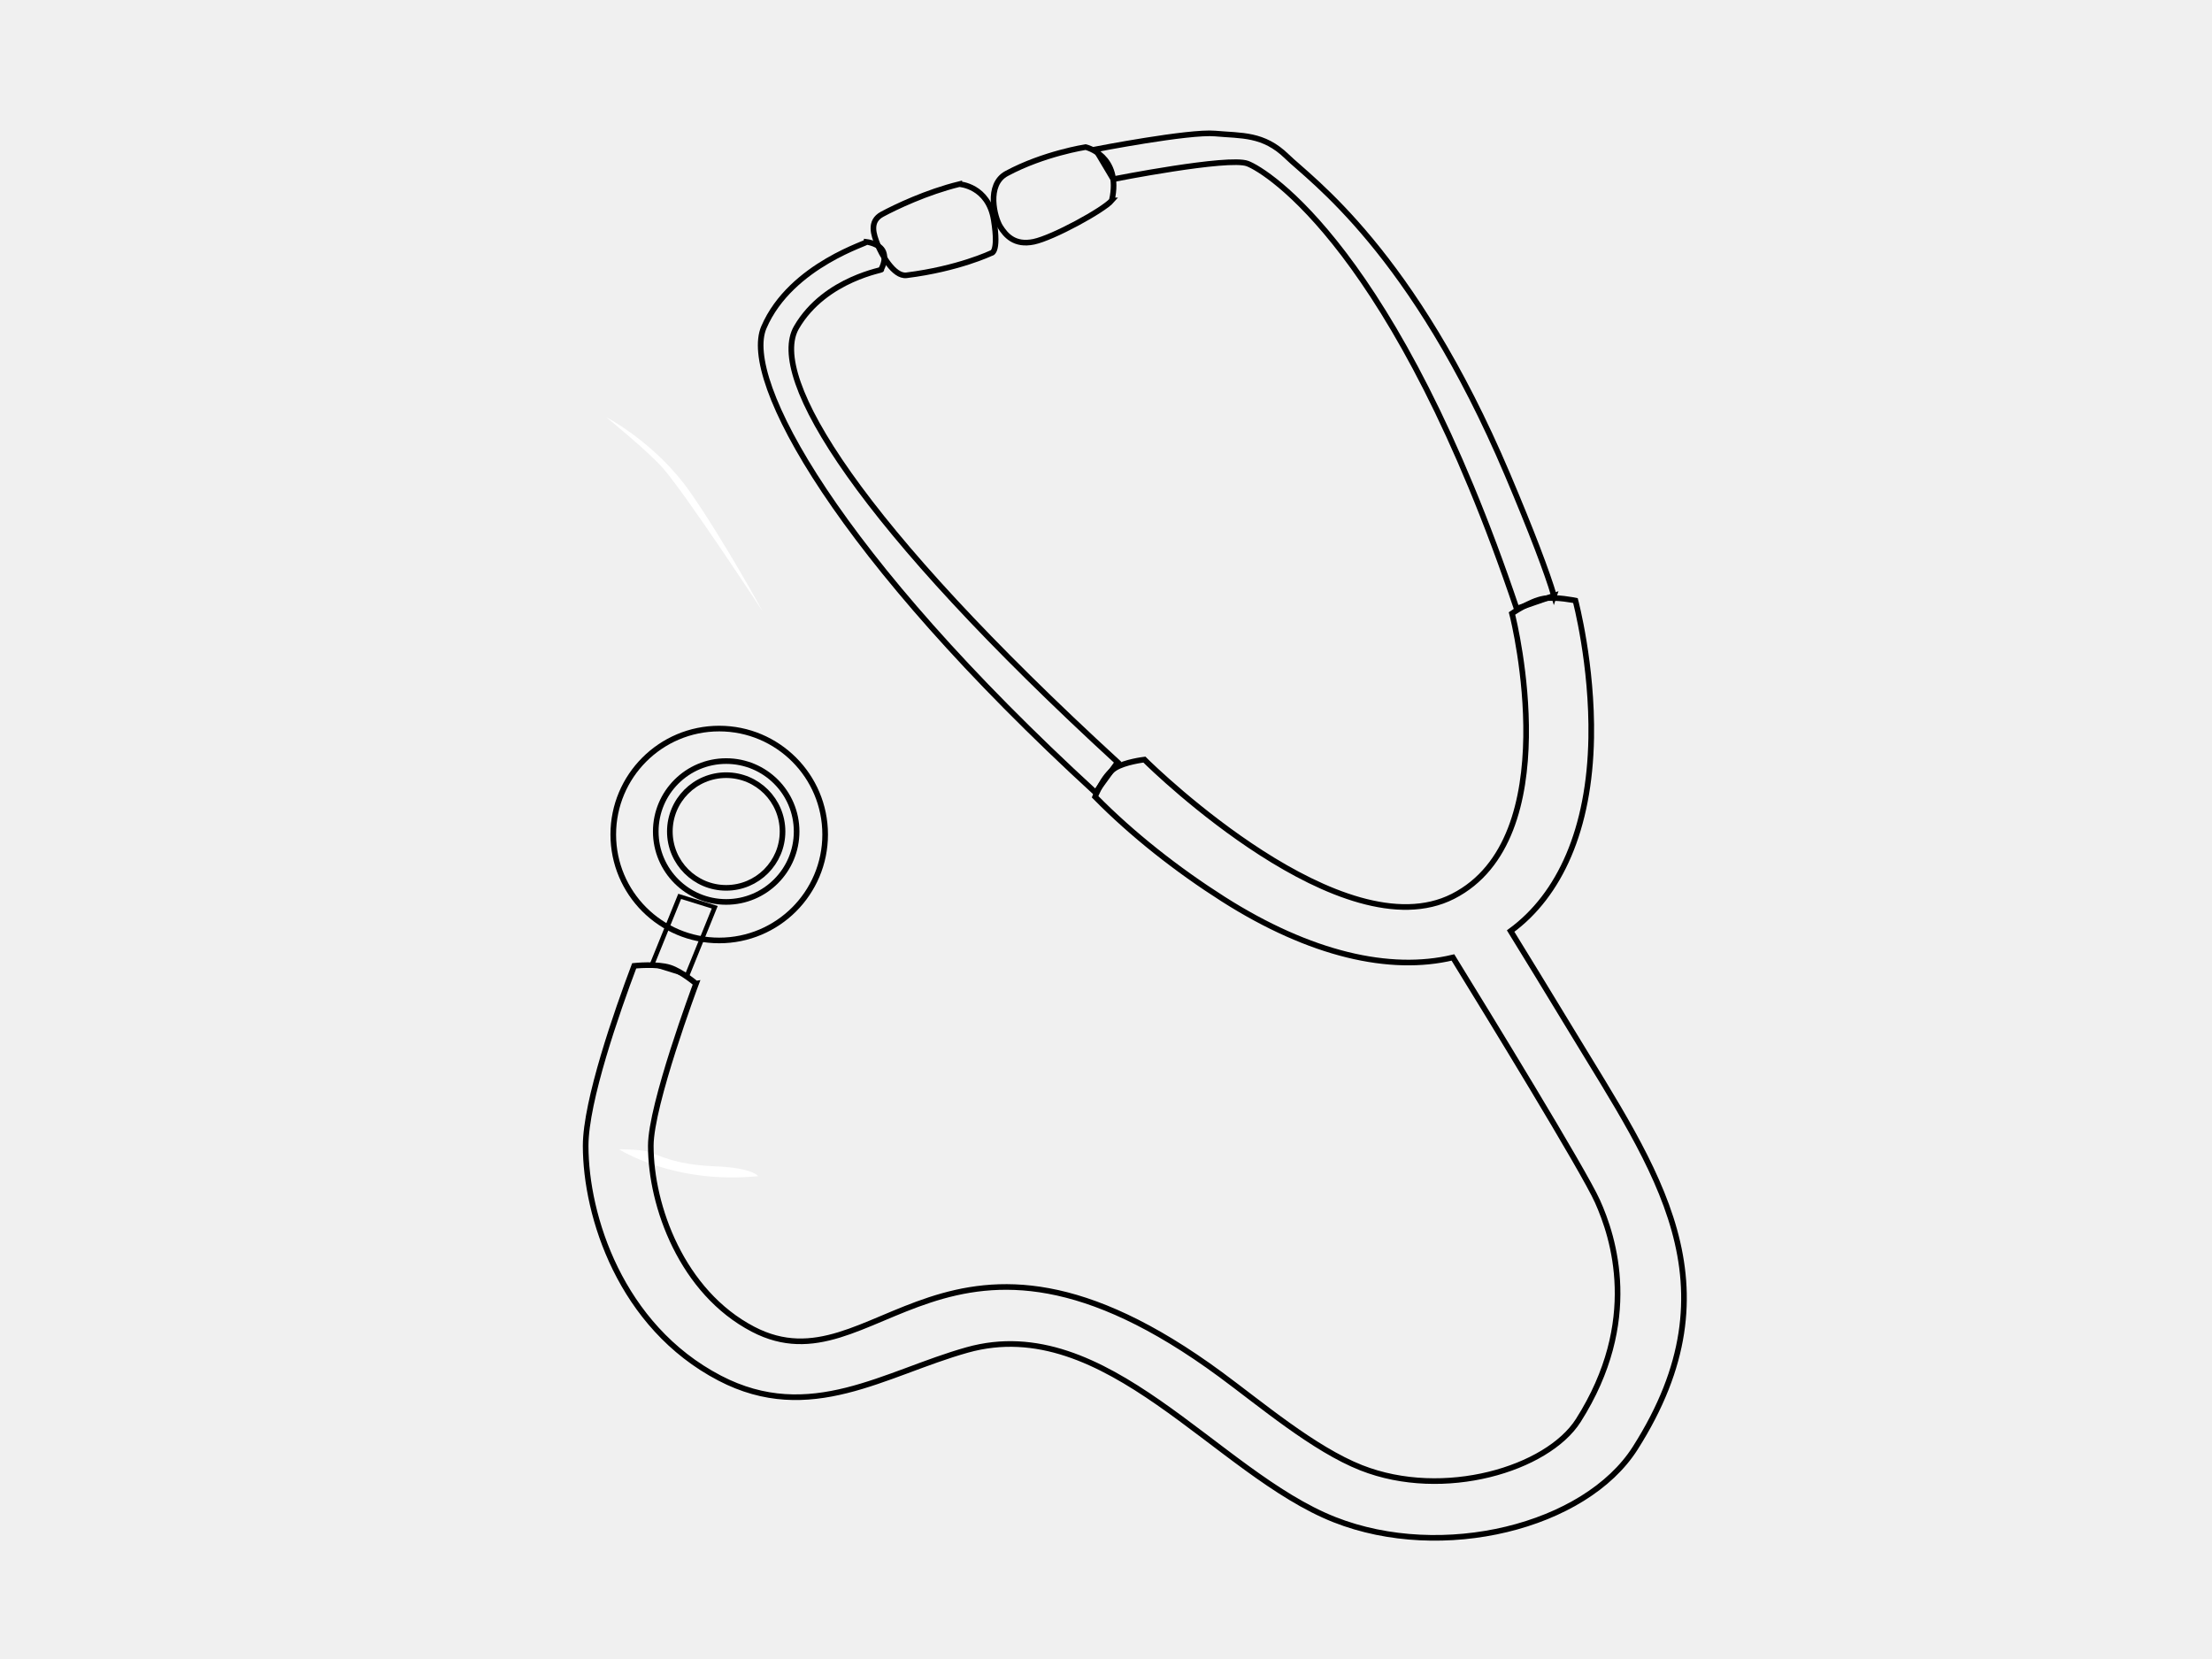
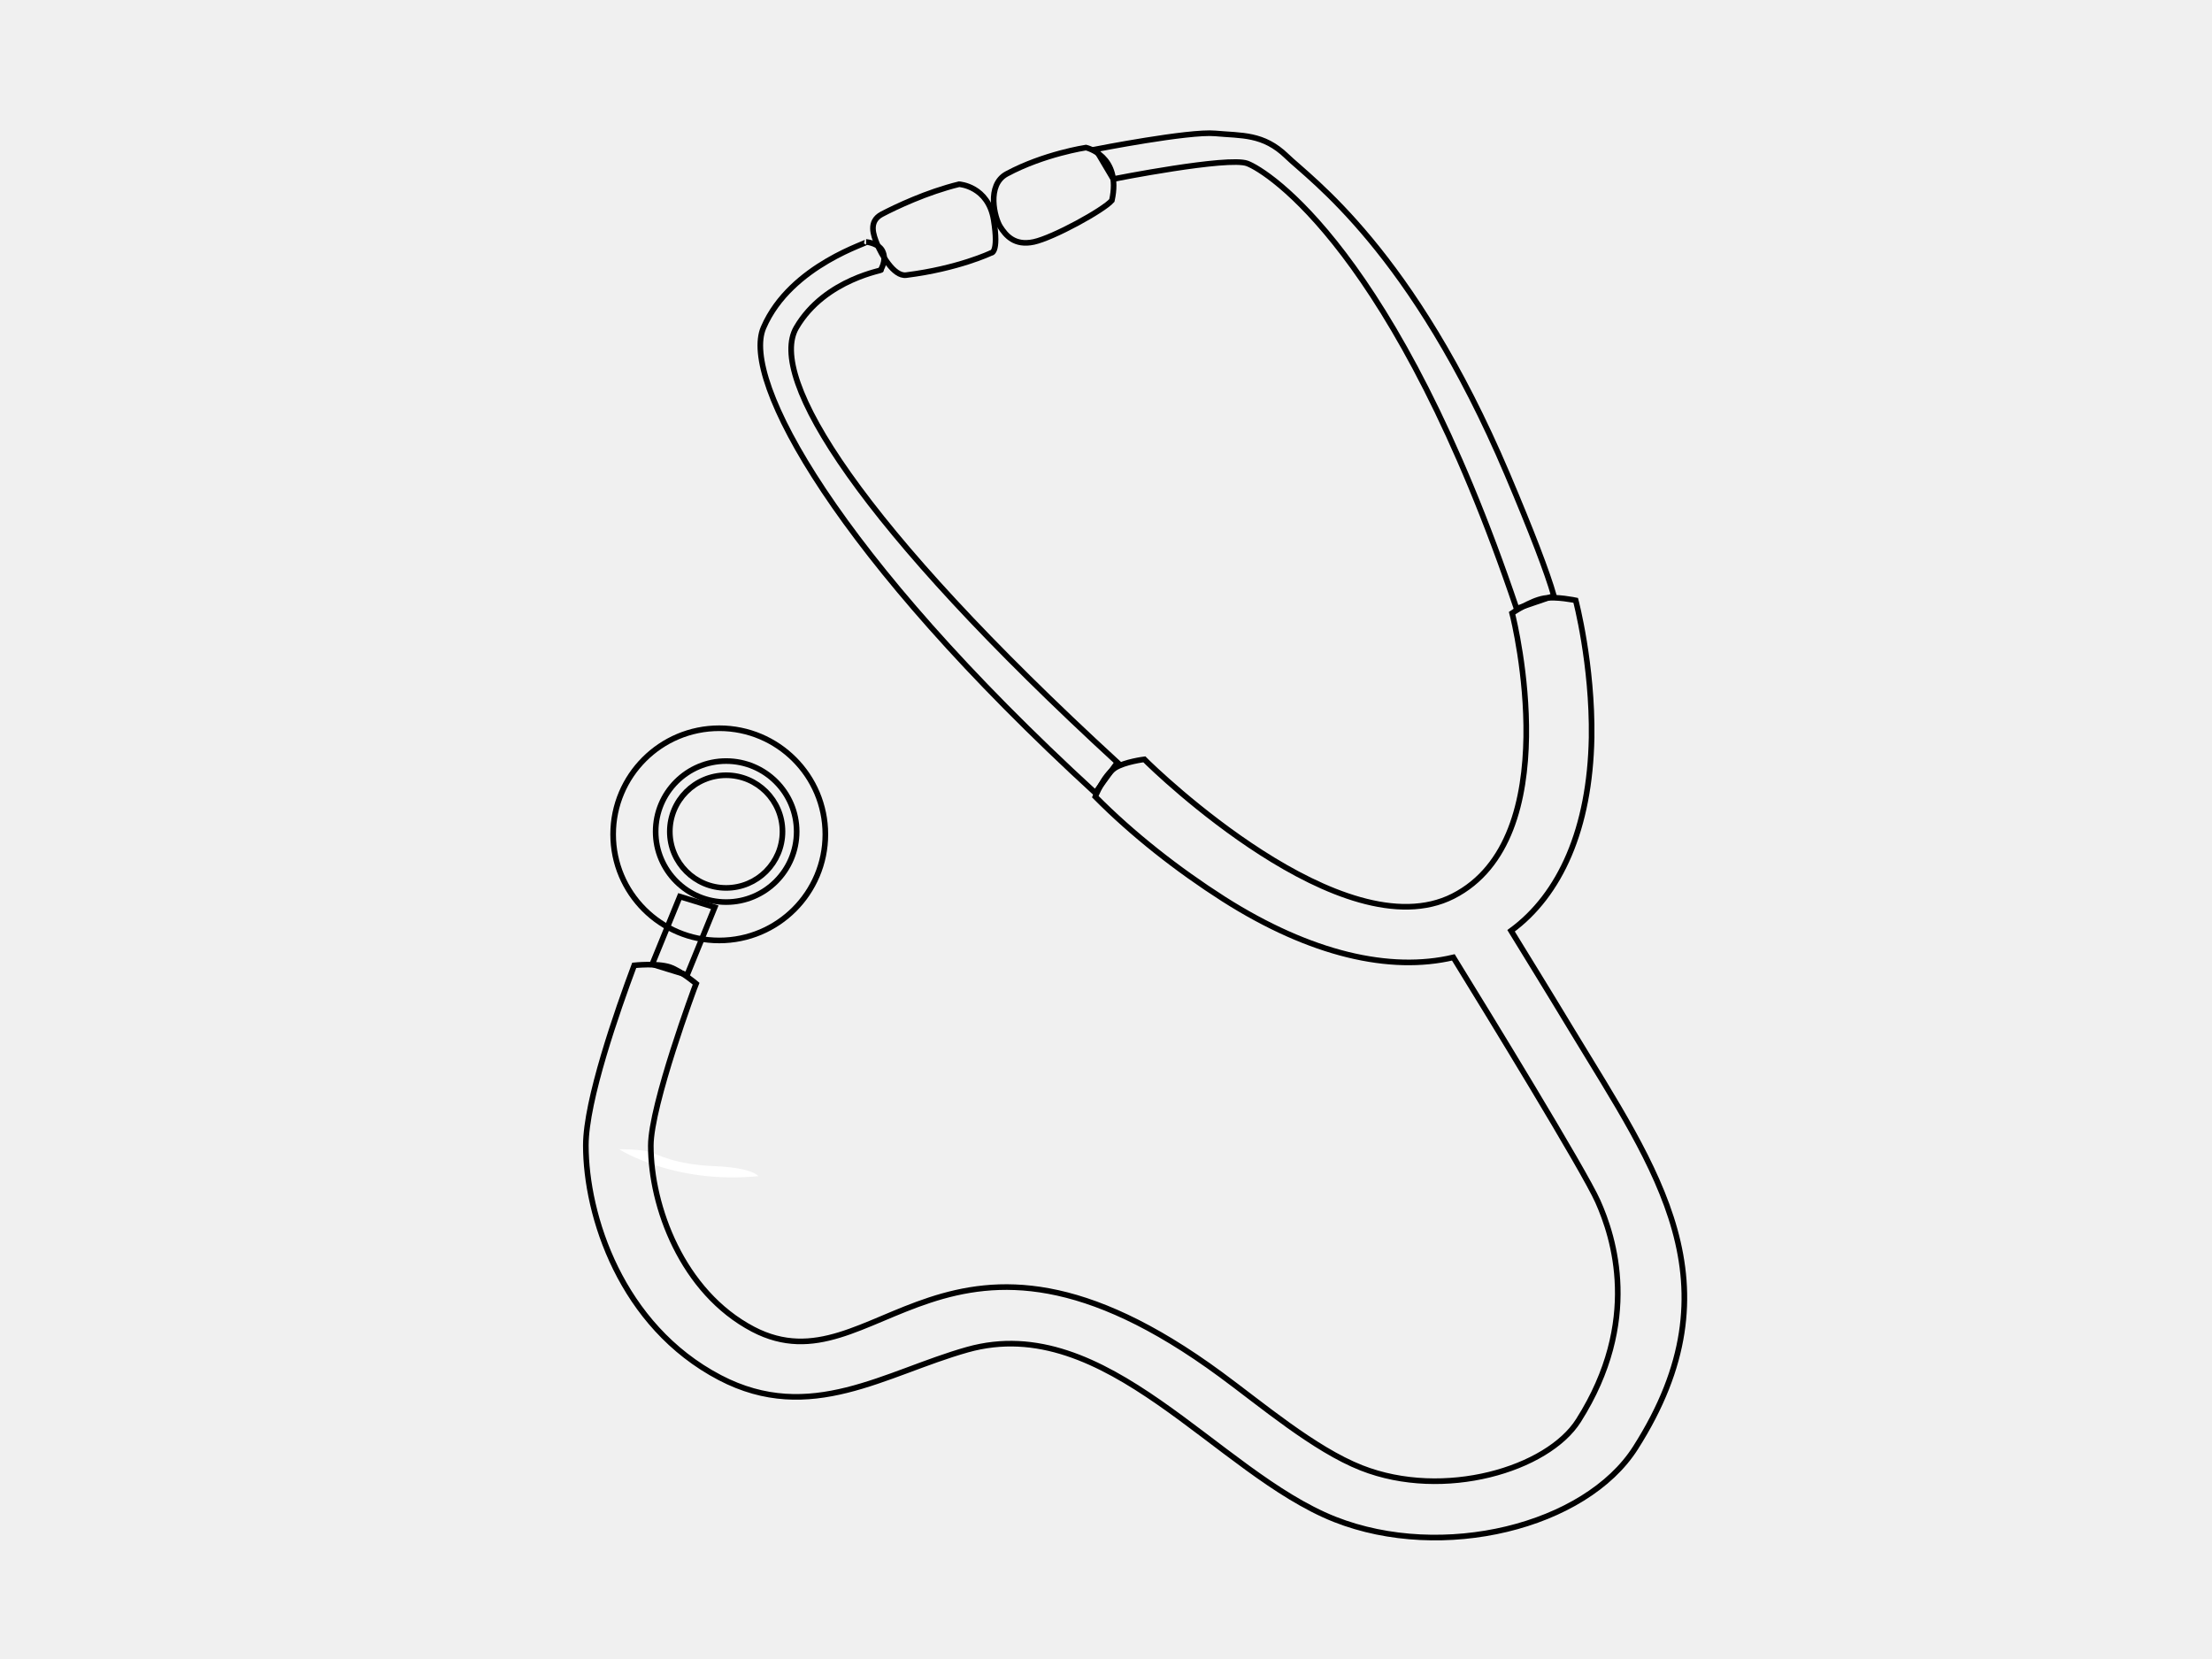
- <svg xmlns="http://www.w3.org/2000/svg" xmlns:xlink="http://www.w3.org/1999/xlink" viewBox="0 0 640 480">
-   <defs>
-     <clipPath id="d">
-       <use xlink:href="#c" />
-     </clipPath>
-     <path id="c" d="m159.91 201.46c46.575 34.697 81.758 46.493 113.89 40.593 32.136-5.896 43.344-20.908 51.146-43.534 7.796-22.623-3.806-55.9-3.806-55.9l3.648 1.54c0.02 0.054 8.407 20.434 8.079 43.782-0.328 23.455-13.369 56.591-48.773 68.401-29.503 9.84-60.632-2.016-84.554-14.339-23.979-12.357-40.692-27.127-40.738-27.167l1.105-13.376" />
-   </defs>
-   <rect x="186.58" y="278.1" width="13.1" height="25.783" clip-path="url(#d)" fill="#fff" />
-   <g fill="none" stroke="#000" stroke-miterlimit="3.864" stroke-width="1.629">
-     <circle cx="208.09" cy="241.45" r="30.652" />
-     <circle cx="210.11" cy="240.58" r="20.377" />
-     <circle cx="210.11" cy="240.58" r="16.302" />
-     <rect transform="matrix(.2762 -.68099 .77917 .2414 -246.37 325.83)" x="236.94" y="474.37" width="28.837" height="13.024" />
-     <path d="m277.55 53.275s8.383 0.463 9.973 10.337c1.59 9.874-0.795 9.641-0.795 9.641s-9.446 4.527-24.45 6.399c-3.709 0.464-7.321-6.255-8.38-8.947-1.061-2.692-2.553-6.631 1.324-8.715 3.876-2.085 12.887-6.399 22.328-8.716z" />
-     <path d="m250.65 69.978c1.756 0-21.798 6.399-29.652 24.757-6.479 15.149 21.142 65.943 95.981 134.59l6.39-8.787c-74.839-68.653-101.31-111.39-92.928-125.81 8.381-14.42 26.205-16.738 24.45-16.738 0 0 1.656-2.634 0.695-5.094-0.961-2.461-4.935-2.924-4.935-2.924z" />
-   </g>
-   <path d="m179.08 332.52s15.93 10.227 40.265 7.78c0 0-1.398-2.424-12.63-2.858-11.235-0.432-16.402-3.289-18.734-4.105-2.334-0.818-8.901-0.818-8.901-0.818" fill="#fff" />
-   <path d="m449.62 172.36l-10.803 3.738c-34.95-103.74-72.346-126.7-77.877-128.77-5.536-2.074-38.841 4.513-38.841 4.513l-5.141-8.628s27.046-5.264 34.65-4.574c7.605 0.691 13.929 0 20.744 6.647 6.815 6.647 36.348 27.246 63.81 92.03 6.93 16.346 11.494 28.377 13.457 35.047z" fill="none" stroke="#000" stroke-miterlimit="3.864" stroke-width="1.629" />
-   <path d="m175.38 120.69s14.371 7.433 24.308 21.688c9.934 14.257 20.978 34.53 20.978 34.53s-21.562-32.958-28.697-41.275c-4.158-4.845-16.589-14.943-16.589-14.943" fill="#fff" />
-   <g fill="none" stroke="#000" stroke-miterlimit="3.864" stroke-width="1.629">
-     <path d="m321.69 57.991c-2.386 2.78-17.027 10.801-22.595 11.958-5.565 1.159-8.116-1.853-9.708-4.4-1.59-2.549-4.148-12.117 1.857-15.346 10.766-5.792 22.858-7.645 22.858-7.645s10.5 2.404 7.587 15.433z" />
-     <path d="m201.39 284.6c-0.283 0.749-13.094 35.056-13.094 46.92 0 17.431 9.007 42.331 29.577 53.063 35.57 18.56 55.616-45.514 135.28 13.11 11.585 8.523 26.989 21.57 40.701 26.978 23.852 9.403 53.867 0.36 62.79-13.681 18.226-28.677 10.185-53.081 5.563-63.382-4.048-9.026-32.339-55.18-41.826-70.585-18.157 4.336-41.222-0.827-66.473-16.888-13.303-8.465-26.304-18.669-37.068-29.609 0 0 2.27-6.018 5.737-8.257 2.822-1.824 8.537-2.495 8.537-2.495 3.148 3.193 57.46 55.735 89.262 39.571 32.887-16.716 17.873-78.922 17.091-81.856 0 0 5.188-3.632 9.178-4.311 3.523-0.599 9.177 0.585 9.177 0.585s4.937 18.522 4.564 39.738c-0.465 26.403-9.086 45.472-23.312 55.88 3.821 6.205 10.577 17.206 17.606 28.825 24.507 40.491 48.695 73.163 18.437 120.78-14.478 22.781-55.804 33.001-87.011 20.696-34.143-13.464-66.066-60.363-106.27-49.096-23.811 6.675-45.419 21.812-71.626 8.137-28.714-14.979-38.762-46.992-38.762-67.201 0-12.951 9.091-38.962 14.042-52.08 0 0 6.554-0.702 10.349 0.516 3.378 1.083 7.545 4.643 7.545 4.643z" />
-   </g>
+ <svg xmlns="http://www.w3.org/2000/svg" version="1.1" id="Layer_1" x="0px" y="0px" viewBox="0 0 640 480" style="enable-background:new 0 0 640 480;" xml:space="preserve">
+   <style type="text/css">
+ 	.st0{fill:none;stroke:#000000;stroke-width:1.629;stroke-miterlimit:3.864;}
+ 	.st1{fill:#FFFFFF;}
+ </style>
+   <circle class="st0" cx="208.1" cy="241.4" r="30.7" />
+   <circle class="st0" cx="210.1" cy="240.6" r="20.4" />
+   <circle class="st0" cx="210.1" cy="240.6" r="16.3" />
+   <polygon class="st0" points="188.7,279 196.7,259.4 206.8,262.5 198.8,282.1 " />
+   <path class="st0" d="M277.5,53.3c0,0,8.4,0.5,10,10.3c1.6,9.9-0.8,9.6-0.8,9.6s-9.4,4.5-24.5,6.4c-3.7,0.5-7.3-6.3-8.4-8.9  c-1.1-2.7-2.6-6.6,1.3-8.7C259.1,59.9,268.1,55.6,277.5,53.3L277.5,53.3z" />
+   <path class="st0" d="M250.6,70c1.8,0-21.8,6.4-29.7,24.8c-6.5,15.1,21.1,65.9,96,134.6l6.4-8.8c-74.8-68.7-101.3-111.4-92.9-125.8  c8.4-14.4,26.2-16.7,24.4-16.7c0,0,1.7-2.6,0.7-5.1C254.6,70.4,250.7,70,250.6,70L250.6,70z" />
+   <path class="st1" d="M179.1,332.5c0,0,15.9,10.2,40.3,7.8c0,0-1.4-2.4-12.6-2.9c-11.2-0.4-16.4-3.3-18.7-4.1  C185.6,332.5,179.1,332.5,179.1,332.5" />
+   <path class="st0" d="M449.6,172.4l-10.8,3.7c-35-103.7-72.3-126.7-77.9-128.8c-5.5-2.1-38.8,4.5-38.8,4.5l-5.1-8.6  c0,0,27-5.3,34.6-4.6c7.6,0.7,13.9,0,20.7,6.6c6.8,6.6,36.3,27.2,63.8,92C443.1,153.7,447.7,165.7,449.6,172.4L449.6,172.4z" />
+   <path class="st0" d="M321.7,58c-2.4,2.8-17,10.8-22.6,12c-5.6,1.2-8.1-1.9-9.7-4.4c-1.6-2.5-4.1-12.1,1.9-15.3  c10.8-5.8,22.9-7.6,22.9-7.6S324.6,45,321.7,58L321.7,58z" />
+   <path class="st0" d="M201.4,284.6c-0.3,0.7-13.1,35.1-13.1,46.9c0,17.4,9,42.3,29.6,53.1c35.6,18.6,55.6-45.5,135.3,13.1  c11.6,8.5,27,21.6,40.7,27c23.9,9.4,53.9,0.4,62.8-13.7c18.2-28.7,10.2-53.1,5.6-63.4c-4-9-32.3-55.2-41.8-70.6  c-18.2,4.3-41.2-0.8-66.5-16.9c-13.3-8.5-26.3-18.7-37.1-29.6c0,0,2.3-6,5.7-8.3c2.8-1.8,8.5-2.5,8.5-2.5  c3.1,3.2,57.5,55.7,89.3,39.6c32.9-16.7,17.9-78.9,17.1-81.9c0,0,5.2-3.6,9.2-4.3c3.5-0.6,9.2,0.6,9.2,0.6s4.9,18.5,4.6,39.7  c-0.5,26.4-9.1,45.5-23.3,55.9c3.8,6.2,10.6,17.2,17.6,28.8c24.5,40.5,48.7,73.2,18.4,120.8c-14.5,22.8-55.8,33-87,20.7  c-34.1-13.5-66.1-60.4-106.3-49.1c-23.8,6.7-45.4,21.8-71.6,8.1c-28.7-15-38.8-47-38.8-67.2c0-13,9.1-39,14-52.1  c0,0,6.6-0.7,10.3,0.5C197.2,281,201.4,284.6,201.4,284.6L201.4,284.6z" />
</svg>
